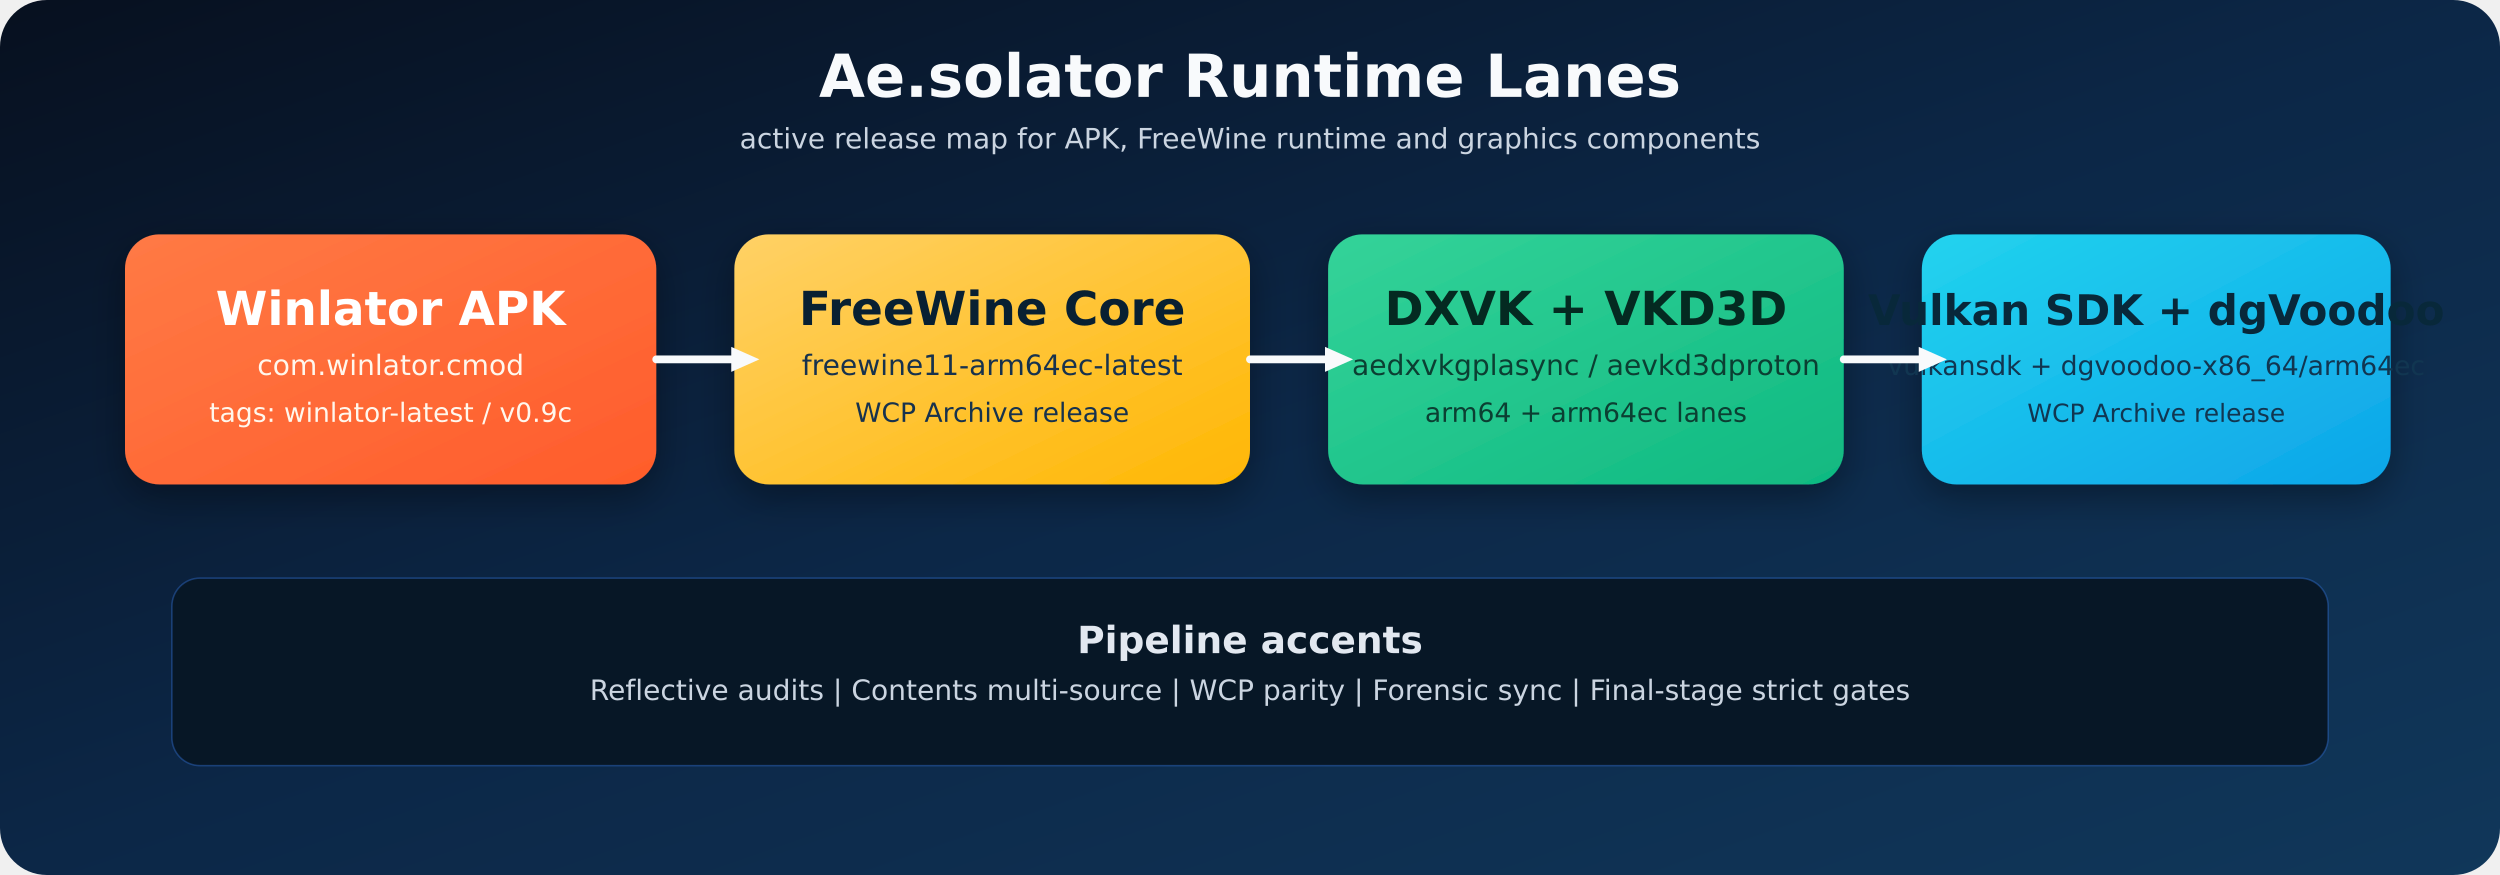
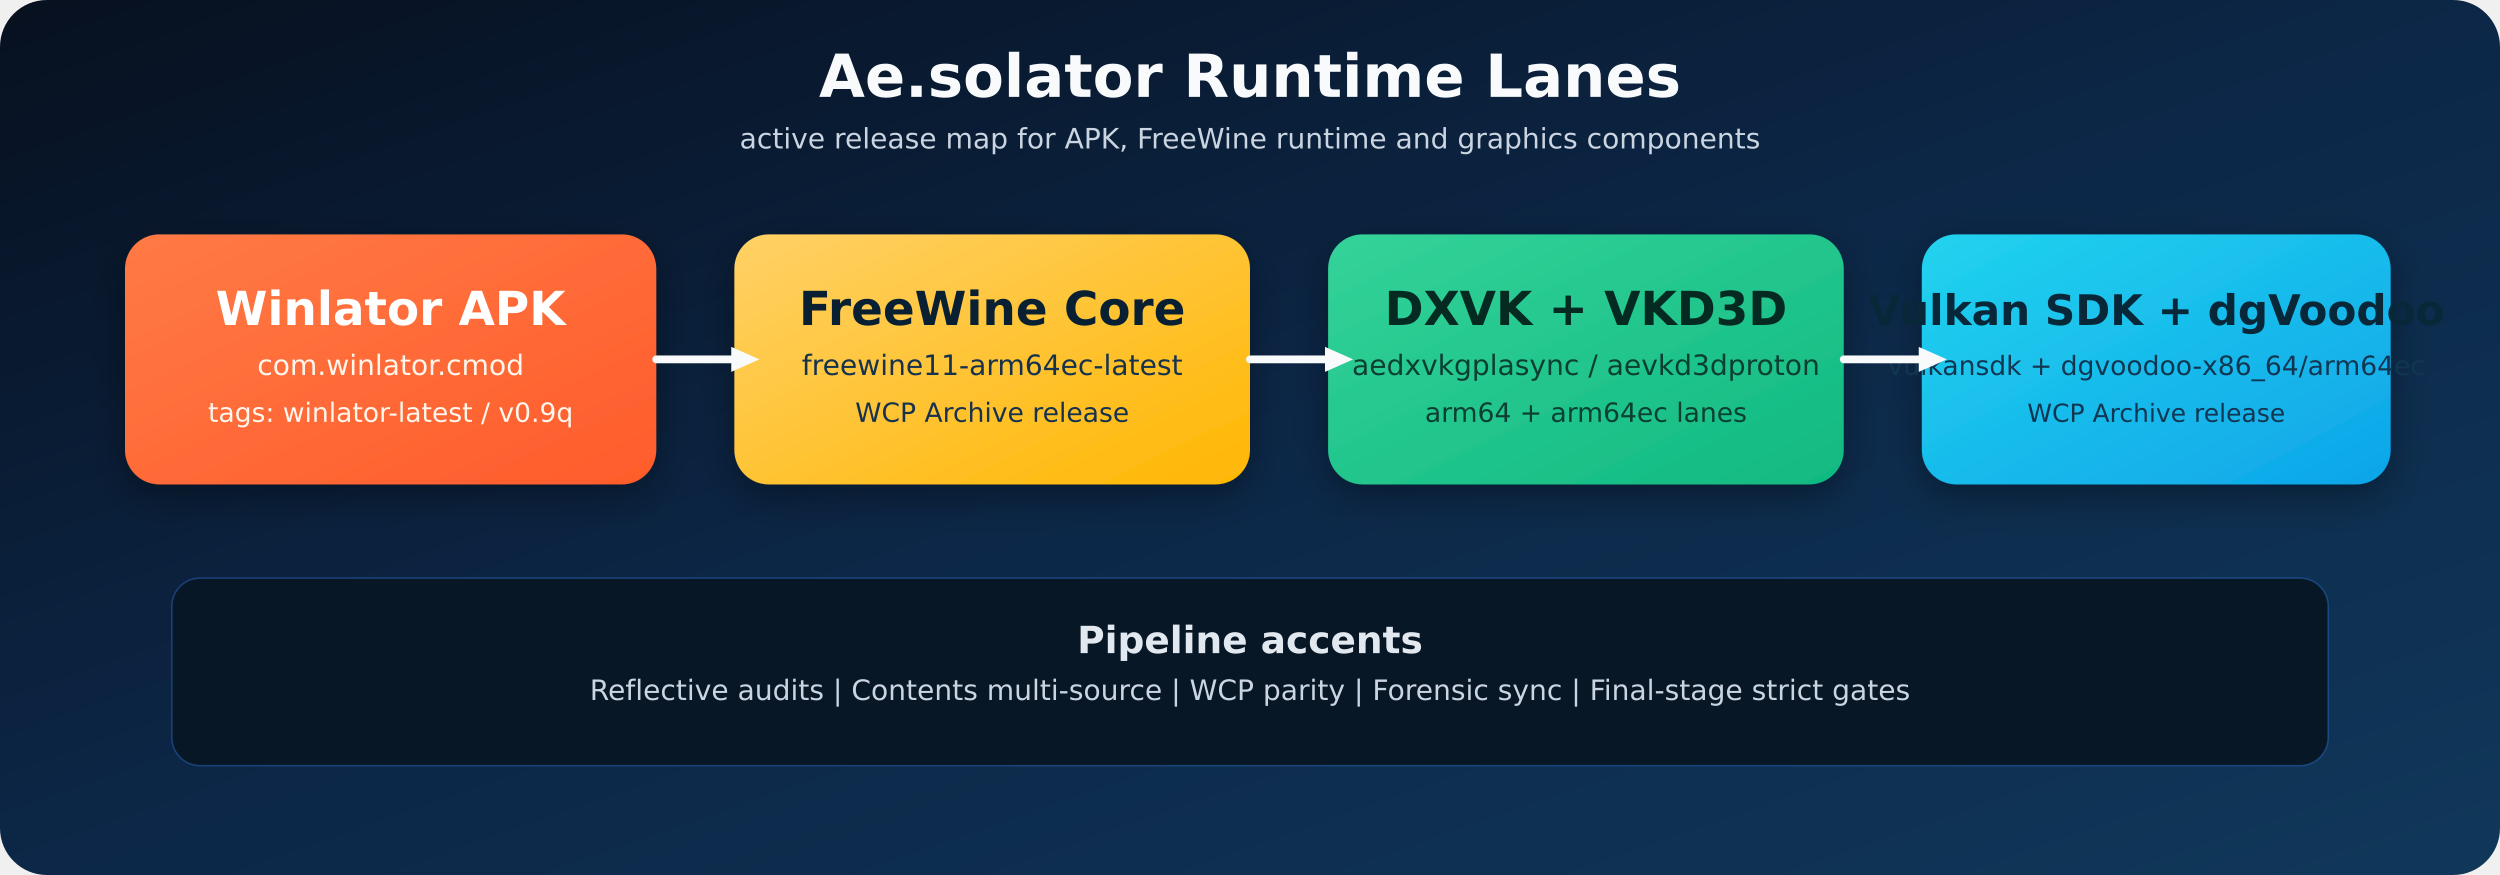
<svg xmlns="http://www.w3.org/2000/svg" viewBox="0 0 1600 560" role="img" aria-label="Ae.solator runtime lanes overview">
  <defs>
    <linearGradient id="canvas" x1="0" y1="0" x2="1" y2="1">
      <stop offset="0%" stop-color="#07101f" />
      <stop offset="50%" stop-color="#0c2747" />
      <stop offset="100%" stop-color="#10375a" />
    </linearGradient>
    <linearGradient id="apk" x1="0" y1="0" x2="1" y2="1">
      <stop offset="0%" stop-color="#ff7a45" />
      <stop offset="100%" stop-color="#ff5c2b" />
    </linearGradient>
    <linearGradient id="wine" x1="0" y1="0" x2="1" y2="1">
      <stop offset="0%" stop-color="#ffd166" />
      <stop offset="100%" stop-color="#ffb703" />
    </linearGradient>
    <linearGradient id="ge" x1="0" y1="0" x2="1" y2="1">
      <stop offset="0%" stop-color="#34d399" />
      <stop offset="100%" stop-color="#10b981" />
    </linearGradient>
    <linearGradient id="gn" x1="0" y1="0" x2="1" y2="1">
      <stop offset="0%" stop-color="#22d3ee" />
      <stop offset="100%" stop-color="#0ea5e9" />
    </linearGradient>
    <filter id="soft" x="-20%" y="-20%" width="140%" height="140%">
      <feDropShadow dx="0" dy="8" stdDeviation="12" flood-color="#000" flood-opacity="0.35" />
    </filter>
  </defs>
  <rect width="1600" height="560" rx="30" fill="url(#canvas)" />
  <text x="800" y="62" text-anchor="middle" fill="#f8fafc" font-size="38" font-family="Segoe UI, DejaVu Sans, Arial, sans-serif" font-weight="700">Ae.solator Runtime Lanes</text>
  <text x="800" y="95" text-anchor="middle" fill="#cbd5e1" font-size="18" font-family="Segoe UI, DejaVu Sans, Arial, sans-serif">active release map for APK, FreeWine runtime and graphics components</text>
  <rect x="80" y="150" width="340" height="160" rx="22" fill="url(#apk)" filter="url(#soft)" />
  <text x="250" y="208" text-anchor="middle" fill="#fff" font-size="30" font-family="Segoe UI, DejaVu Sans, Arial, sans-serif" font-weight="700">Winlator APK</text>
  <text x="250" y="240" text-anchor="middle" fill="#fff7ed" font-size="18" font-family="Segoe UI, DejaVu Sans, Arial, sans-serif">com.winlator.cmod</text>
-   <text x="250" y="270" text-anchor="middle" fill="#fff7ed" font-size="17" font-family="Segoe UI, DejaVu Sans, Arial, sans-serif">tags: winlator-latest / v0.9c</text>
+   <text x="250" y="270" text-anchor="middle" fill="#fff7ed" font-size="17" font-family="Segoe UI, DejaVu Sans, Arial, sans-serif">tags: winlator-latest / v0.9q</text>
  <rect x="470" y="150" width="330" height="160" rx="22" fill="url(#wine)" filter="url(#soft)" />
  <text x="635" y="208" text-anchor="middle" fill="#082032" font-size="30" font-family="Segoe UI, DejaVu Sans, Arial, sans-serif" font-weight="700">FreeWine Core</text>
  <text x="635" y="240" text-anchor="middle" fill="#17324d" font-size="18" font-family="Segoe UI, DejaVu Sans, Arial, sans-serif">freewine11-arm64ec-latest</text>
  <text x="635" y="270" text-anchor="middle" fill="#17324d" font-size="17" font-family="Segoe UI, DejaVu Sans, Arial, sans-serif">WCP Archive release</text>
  <rect x="850" y="150" width="330" height="160" rx="22" fill="url(#ge)" filter="url(#soft)" />
  <text x="1015" y="208" text-anchor="middle" fill="#042a21" font-size="30" font-family="Segoe UI, DejaVu Sans, Arial, sans-serif" font-weight="700">DXVK + VKD3D</text>
  <text x="1015" y="240" text-anchor="middle" fill="#0b3f32" font-size="18" font-family="Segoe UI, DejaVu Sans, Arial, sans-serif">aedxvkgplasync / aevkd3dproton</text>
  <text x="1015" y="270" text-anchor="middle" fill="#0b3f32" font-size="17" font-family="Segoe UI, DejaVu Sans, Arial, sans-serif">arm64 + arm64ec lanes</text>
  <rect x="1230" y="150" width="300" height="160" rx="22" fill="url(#gn)" filter="url(#soft)" />
  <text x="1380" y="208" text-anchor="middle" fill="#08283a" font-size="27" font-family="Segoe UI, DejaVu Sans, Arial, sans-serif" font-weight="700">Vulkan SDK + dgVoodoo</text>
  <text x="1380" y="240" text-anchor="middle" fill="#113651" font-size="17" font-family="Segoe UI, DejaVu Sans, Arial, sans-serif">vulkansdk + dgvoodoo-x86_64/arm64ec</text>
  <text x="1380" y="270" text-anchor="middle" fill="#113651" font-size="16" font-family="Segoe UI, DejaVu Sans, Arial, sans-serif">WCP Archive release</text>
  <path d="M420 230 H470" stroke="#f8fafc" stroke-width="5" stroke-linecap="round" />
  <path d="M800 230 H850" stroke="#f8fafc" stroke-width="5" stroke-linecap="round" />
  <path d="M1180 230 H1230" stroke="#f8fafc" stroke-width="5" stroke-linecap="round" />
  <polygon points="468,222 468,238 486,230" fill="#f8fafc" />
  <polygon points="848,222 848,238 866,230" fill="#f8fafc" />
  <polygon points="1228,222 1228,238 1246,230" fill="#f8fafc" />
  <rect x="110" y="370" width="1380" height="120" rx="18" fill="#071726" stroke="#3b82f6" stroke-opacity="0.35" />
  <text x="800" y="418" text-anchor="middle" fill="#e2e8f0" font-size="24" font-family="Segoe UI, DejaVu Sans, Arial, sans-serif" font-weight="700">Pipeline accents</text>
  <text x="800" y="448" text-anchor="middle" fill="#cbd5e1" font-size="18" font-family="Segoe UI, DejaVu Sans, Arial, sans-serif">Reflective audits  |  Contents multi-source  |  WCP parity  |  Forensic sync  |  Final-stage strict gates</text>
</svg>
